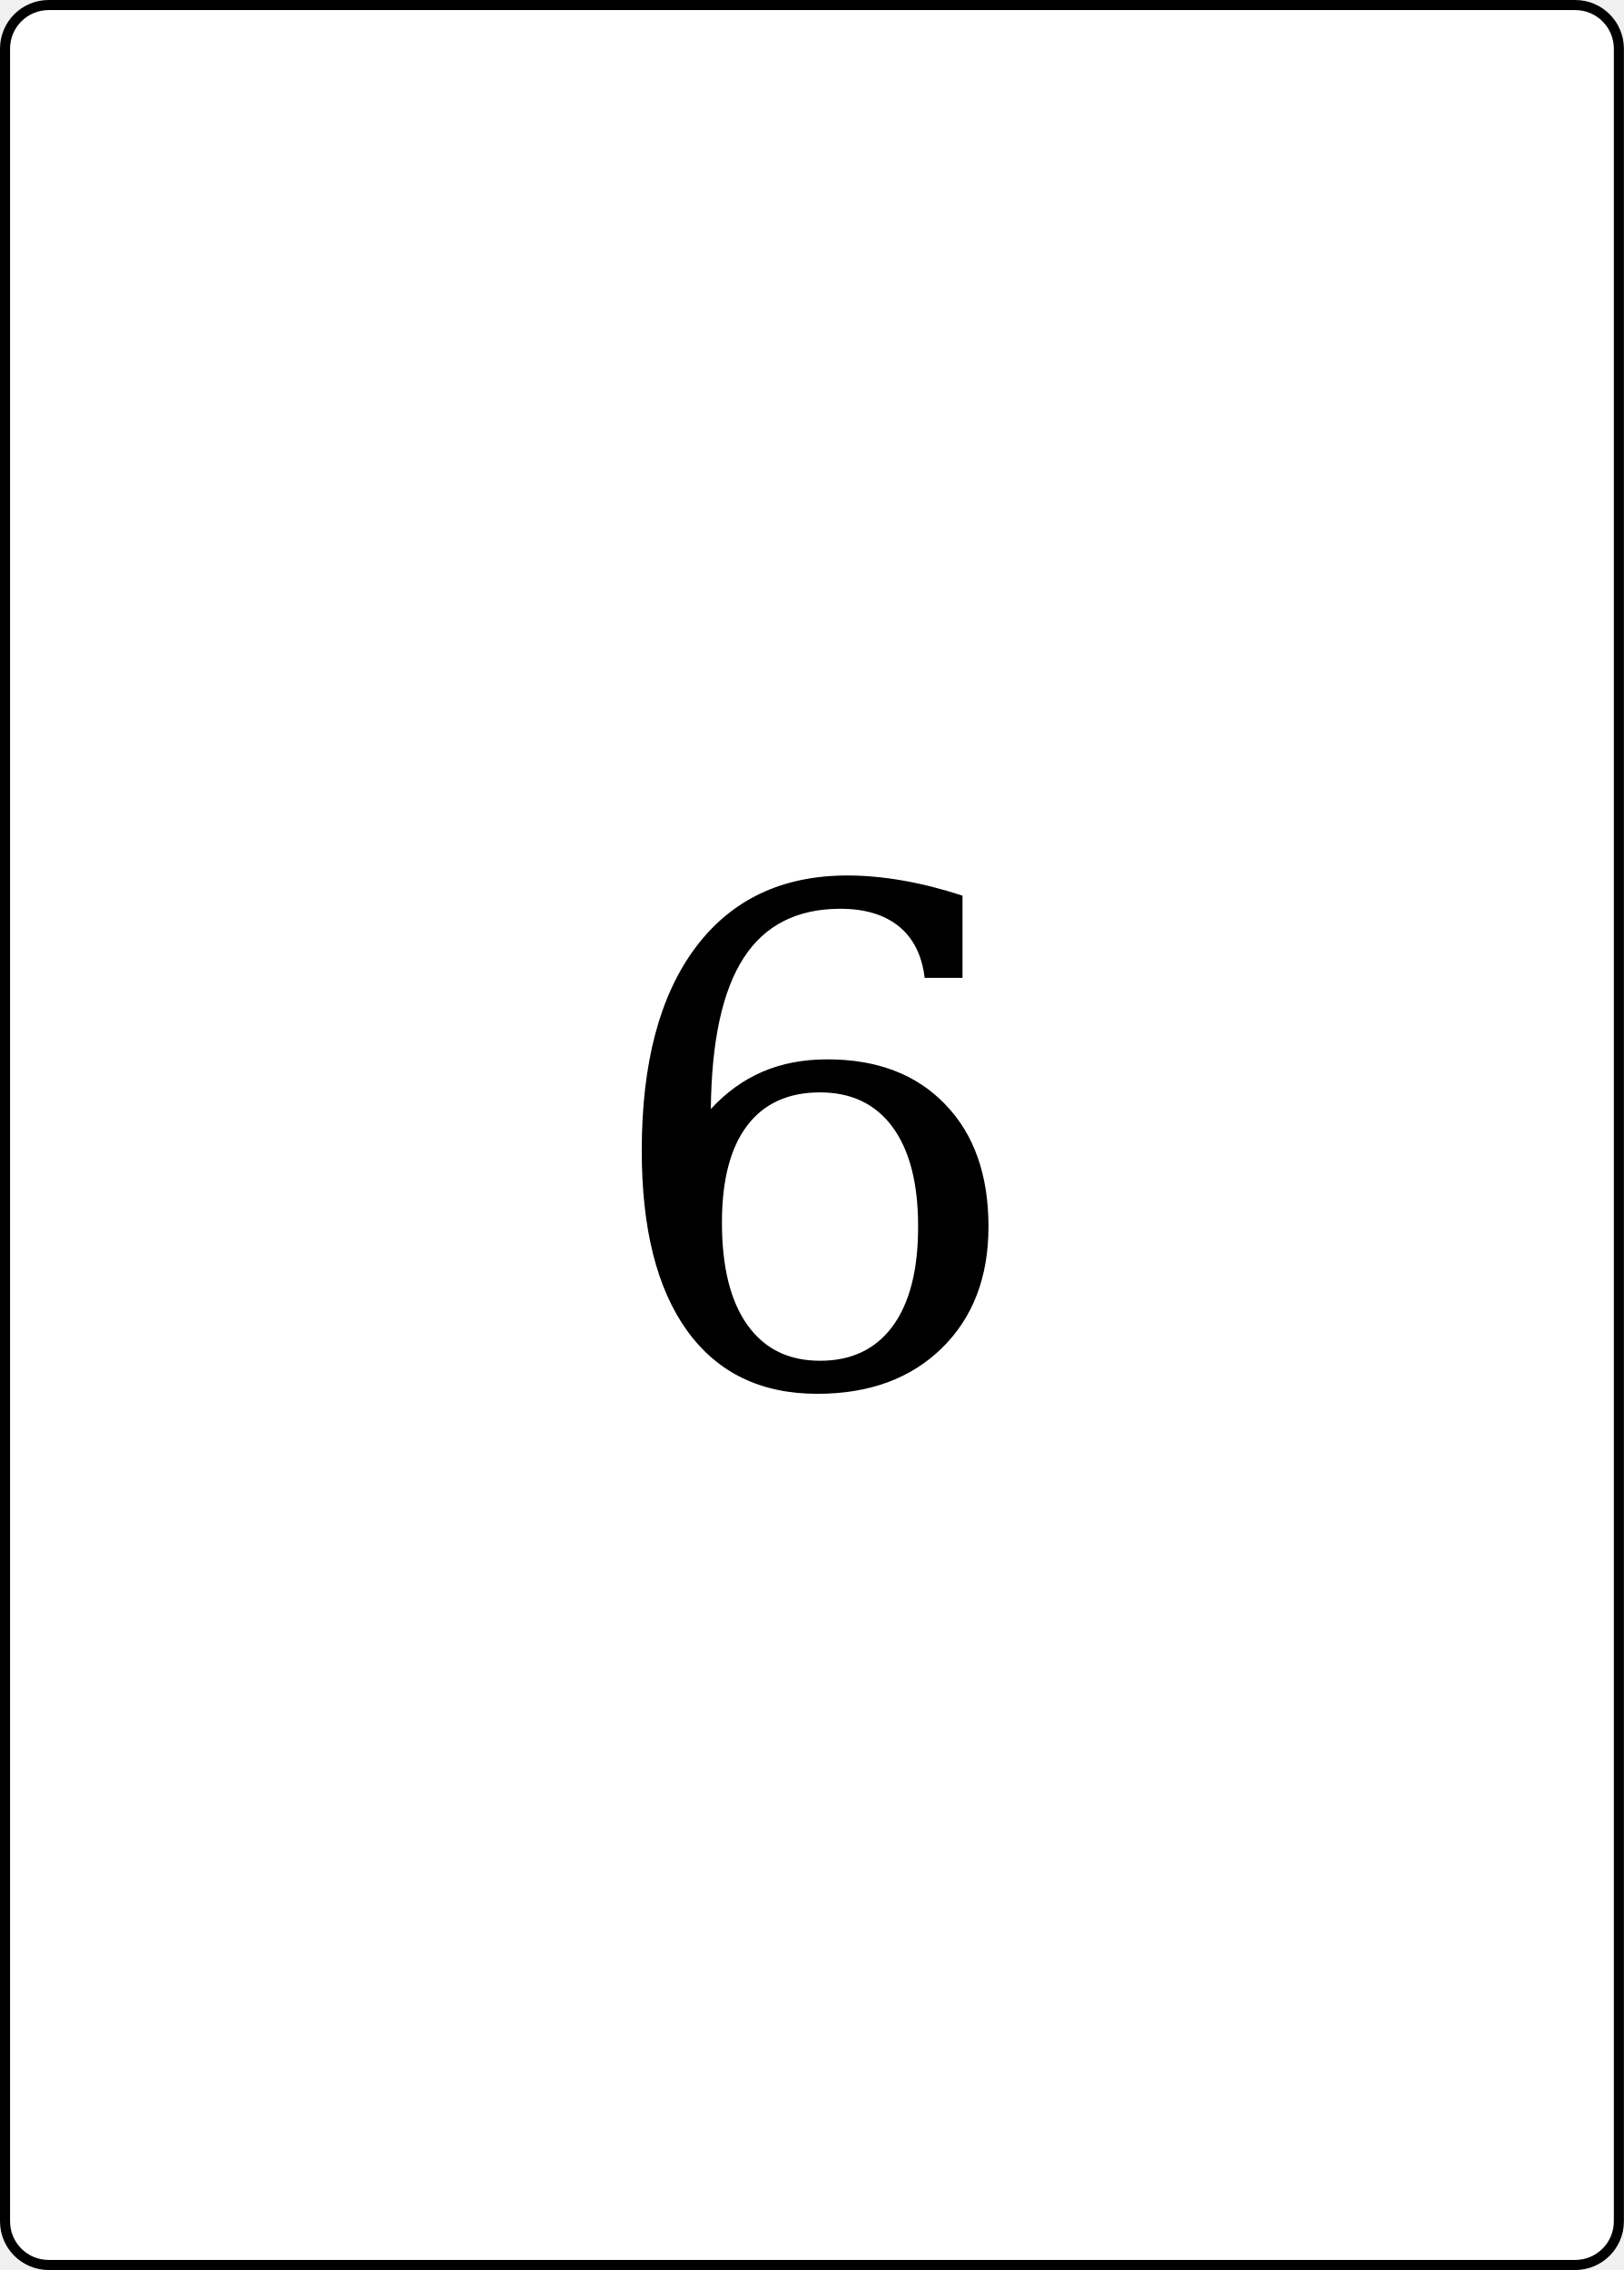
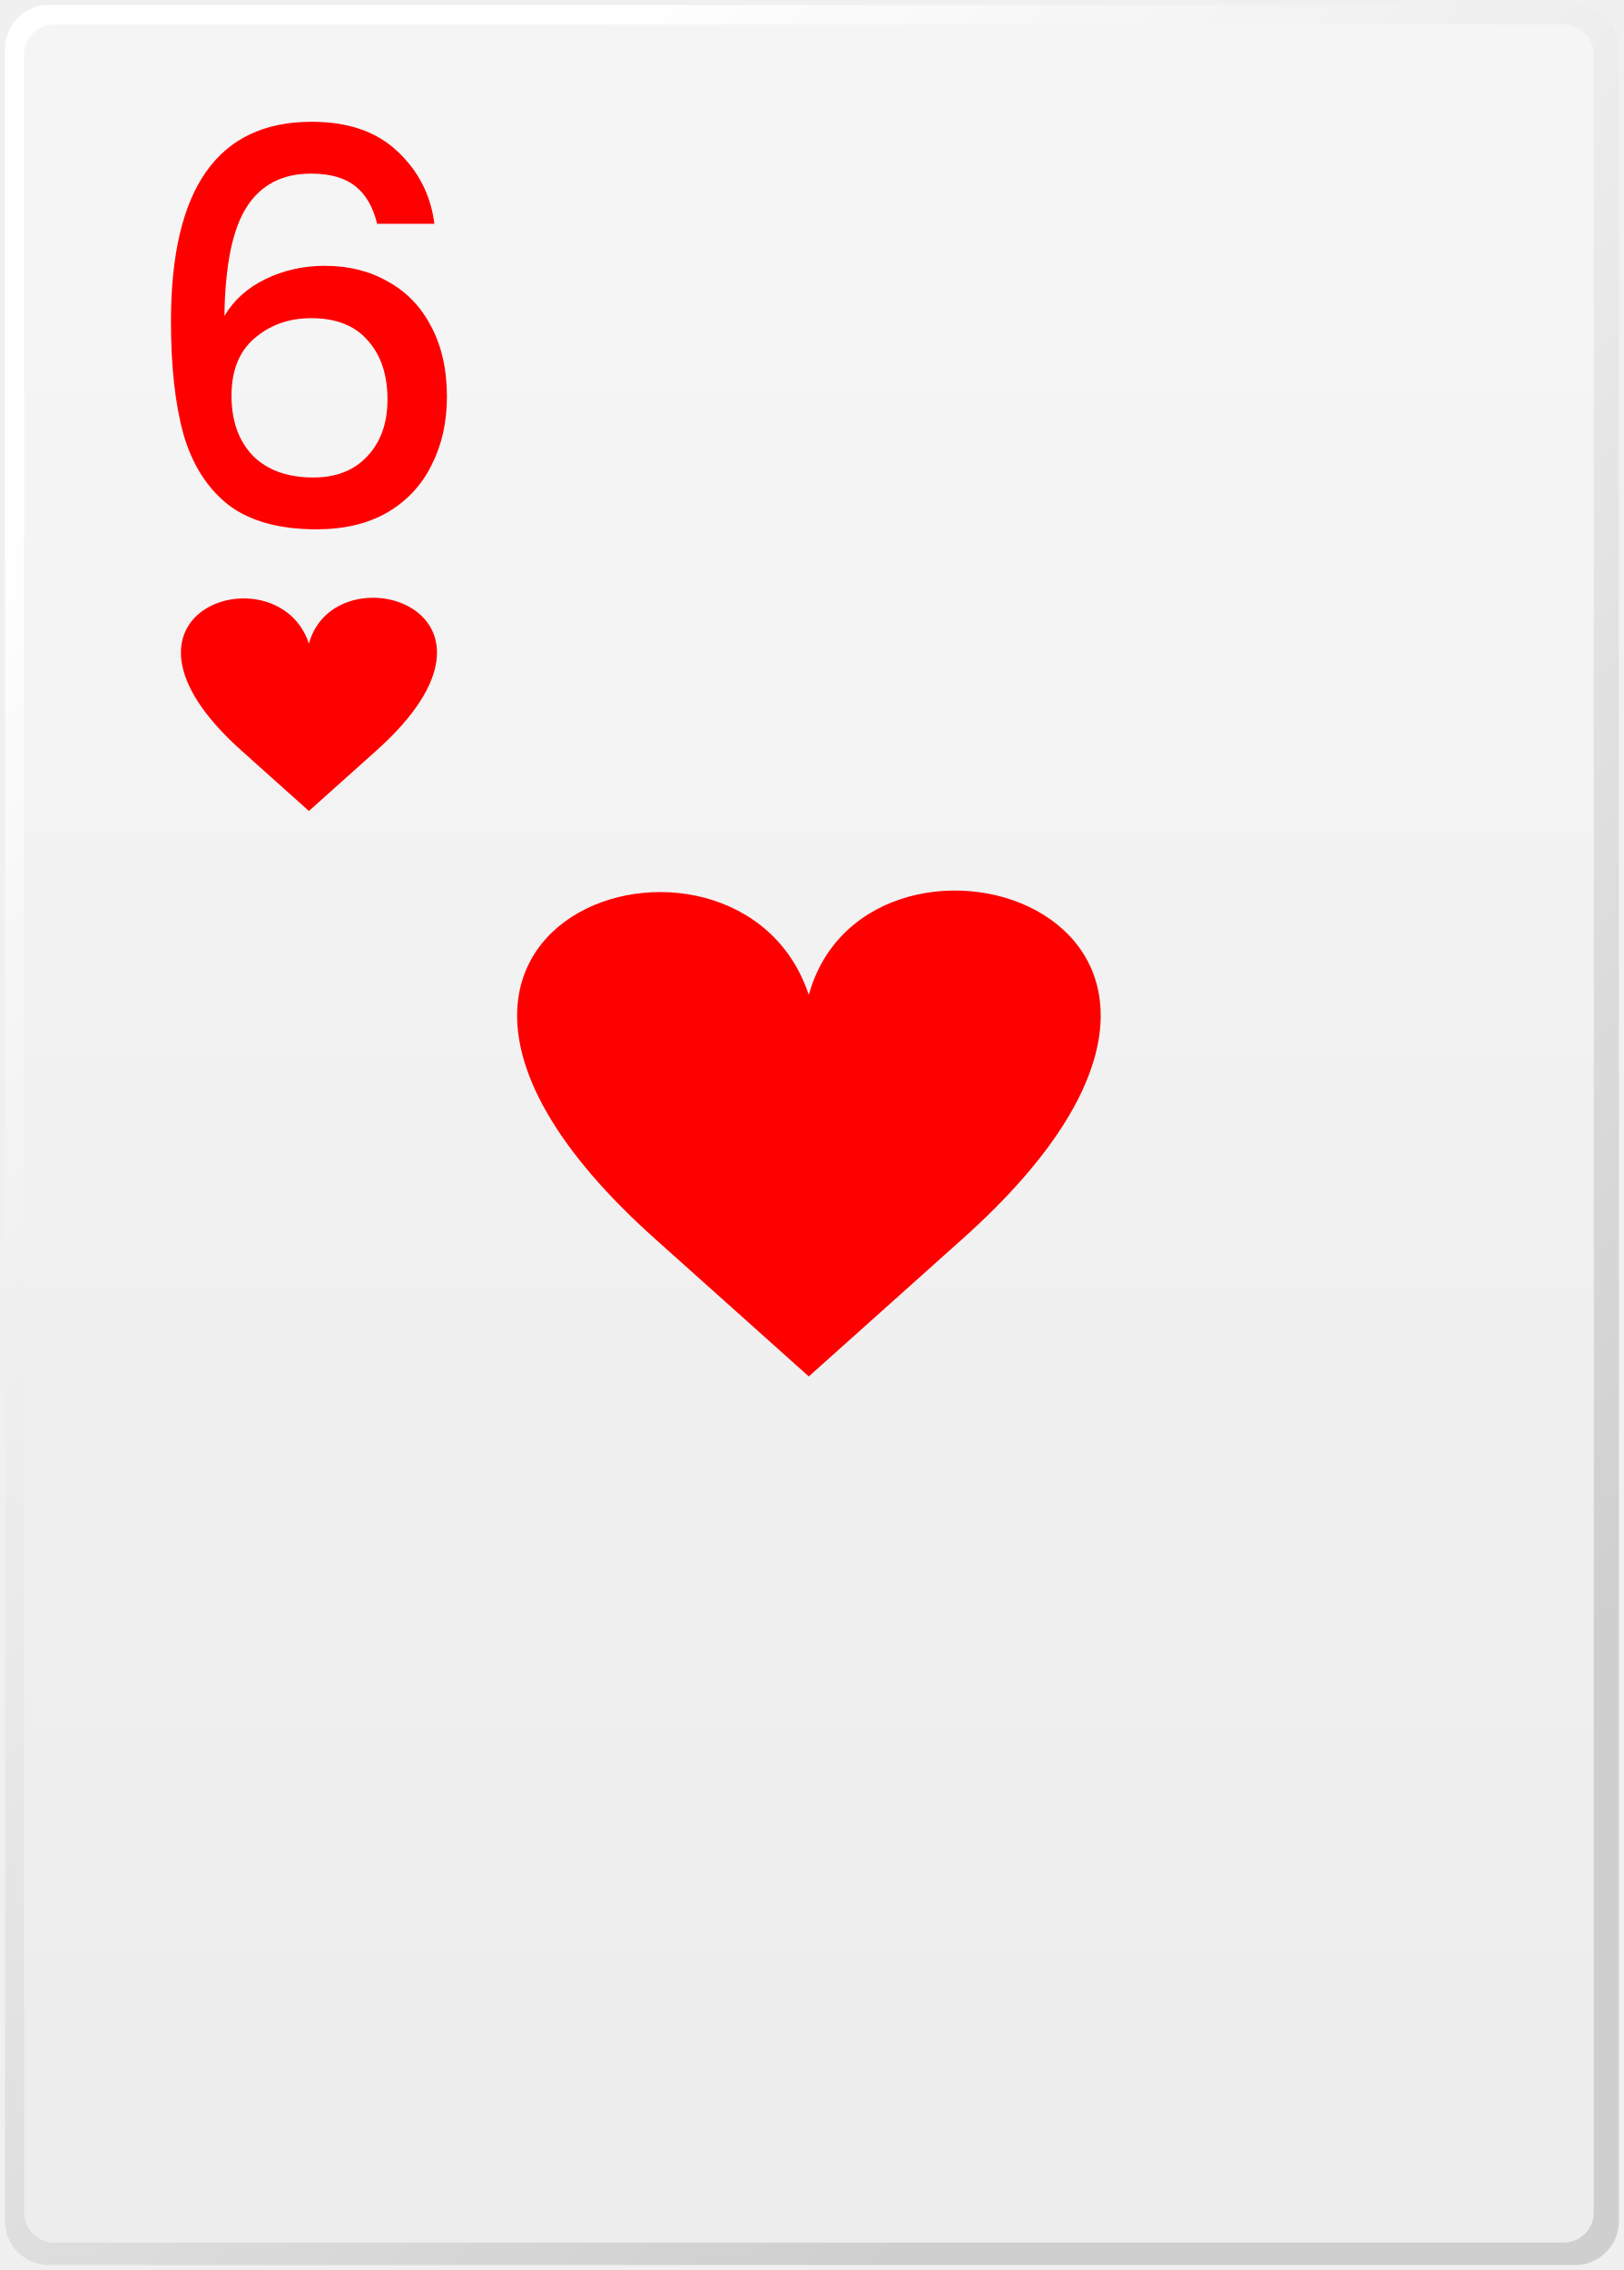
- <svg xmlns="http://www.w3.org/2000/svg" width="100.623mm" height="140.623mm" viewBox="0 0 100.623 140.623" version="1.1" id="svg1">
-   <defs id="defs1" />
+ <svg xmlns="http://www.w3.org/2000/svg" xmlns:xlink="http://www.w3.org/1999/xlink" width="100.623mm" height="140.623mm" viewBox="0 0 100.623 140.623" version="1.1" id="svg1">
+   <defs id="defs1">
+     <linearGradient id="linearGradient4">
+       <stop style="stop-color:#ededed;stop-opacity:1;" offset="0" id="stop4" />
+       <stop style="stop-color:#f5f5f5;stop-opacity:1;" offset="1" id="stop5" />
+     </linearGradient>
+     <linearGradient id="linearGradient2">
+       <stop style="stop-color:#cfcfcf;stop-opacity:1;" offset="0" id="stop2" />
+       <stop style="stop-color:#ffffff;stop-opacity:1;" offset="1" id="stop3" />
+     </linearGradient>
+     <linearGradient xlink:href="#linearGradient2" id="linearGradient3" x1="86.426" y1="112.671" x2="9.05" y2="25.113" gradientUnits="userSpaceOnUse" />
+     <linearGradient xlink:href="#linearGradient4" id="linearGradient5" x1="51.358" y1="127.829" x2="51.358" y2="17.195" gradientUnits="userSpaceOnUse" />
+   </defs>
  <g id="layer1">
-     <rect style="fill:#ffffff;stroke:#000000;stroke-width:0.623;stroke-linecap:round;stroke-linejoin:round;paint-order:markers fill stroke" id="rect1" width="100" height="140" x="0.312" y="0.312" rx="2.703" ry="2.703" />
-     <text xml:space="preserve" style="font-style:normal;font-weight:normal;font-size:42.451px;line-height:1.25;font-family:sans-serif;fill:#000000;fill-opacity:1;stroke:none;stroke-width:1.061" x="36.921" y="85.753" id="text1">
-       <tspan id="tspan1" style="font-style:normal;font-variant:normal;font-weight:normal;font-stretch:normal;font-family:'DejaVu Serif';-inkscape-font-specification:'DejaVu Serif';stroke-width:1.061" x="36.921" y="85.753">6</tspan>
+     <rect style="fill:url(#linearGradient3);stroke:none;stroke-width:0.623;stroke-linecap:round;stroke-linejoin:round;paint-order:markers fill stroke;fill-opacity:1" id="rect1" width="100" height="140" x="0.312" y="0.312" rx="2.703" ry="2.703" />
+     <rect style="fill:url(#linearGradient5);stroke:none;stroke-width:0.623;stroke-linecap:round;stroke-linejoin:round;paint-order:markers fill stroke;fill-opacity:1" id="rect2" width="97.265" height="137.414" x="1.491" y="1.511" rx="1.869" ry="1.869" />
+     <text xml:space="preserve" style="font-style:normal;font-weight:normal;font-size:42.451px;line-height:1.25;font-family:sans-serif;fill:#000000;fill-opacity:1;stroke:none;stroke-width:1.061" x="11.186" y="88.681" id="text5">
+       <tspan x="11.186" y="88.681" id="tspan8" />
    </text>
+     <text xml:space="preserve" style="font-style:normal;font-weight:normal;font-size:42.451px;line-height:1.25;font-family:sans-serif;fill:#000000;fill-opacity:1;stroke:none;stroke-width:1.061" x="11.639" y="101.803" id="text9">
+       <tspan id="tspan9" style="font-style:normal;font-variant:normal;font-weight:normal;font-stretch:normal;font-family:Poppins;-inkscape-font-specification:Poppins;stroke-width:1.061" x="11.639" y="101.803" />
+     </text>
+     <path id="rect9" style="fill:#ff0000;fill-opacity:1;stroke-width:0.257;stroke-linecap:round;stroke-linejoin:round;paint-order:markers fill stroke" d="m 50.116,61.638 c 3.681,-13.348 31.917,-4.933 9.554,15.081 l -9.554,8.55 -9.554,-8.55 c -22.058,-19.741 5.179,-28.352 9.554,-15.081 z" />
+     <path id="path15" style="fill:#ff0000;fill-opacity:1;stroke-width:0.113;stroke-linecap:round;stroke-linejoin:round;paint-order:markers fill stroke" d="m 19.141,39.869 c 1.615,-5.857 14.005,-2.164 4.192,6.618 l -4.192,3.752 -4.192,-3.752 c -9.679,-8.663 2.273,-12.441 4.192,-6.618 z" />
+     <path style="font-size:25.334px;line-height:1.25;font-family:Poppins;-inkscape-font-specification:Poppins;fill:#ff0000;stroke-width:0.845" d="m 23.368,13.864 q -0.372,-1.555 -1.352,-2.332 -0.98,-0.777 -2.737,-0.777 -2.67,0 -3.988,2.062 -1.318,2.028 -1.386,6.759 0.879,-1.487 2.568,-2.298 1.69,-0.811 3.65,-0.811 2.231,0 3.92,0.98 1.724,0.946 2.67,2.771 0.98,1.825 0.98,4.36 0,2.366 -0.946,4.224 -0.912,1.859 -2.737,2.94 -1.825,1.048 -4.393,1.048 -3.481,0 -5.475,-1.521 -1.96,-1.555 -2.771,-4.36 -0.777,-2.805 -0.777,-6.996 0,-12.369 8.719,-12.369 3.38,0 5.306,1.825 1.96,1.825 2.298,4.495 z m -4.089,5.847 q -2.062,0 -3.515,1.25 -1.419,1.217 -1.419,3.549 0,2.332 1.318,3.718 1.352,1.352 3.751,1.352 2.129,0 3.346,-1.318 1.25,-1.318 1.25,-3.515 0,-2.298 -1.217,-3.65 -1.183,-1.386 -3.515,-1.386 z" id="text26" aria-label="6" />
  </g>
</svg>
